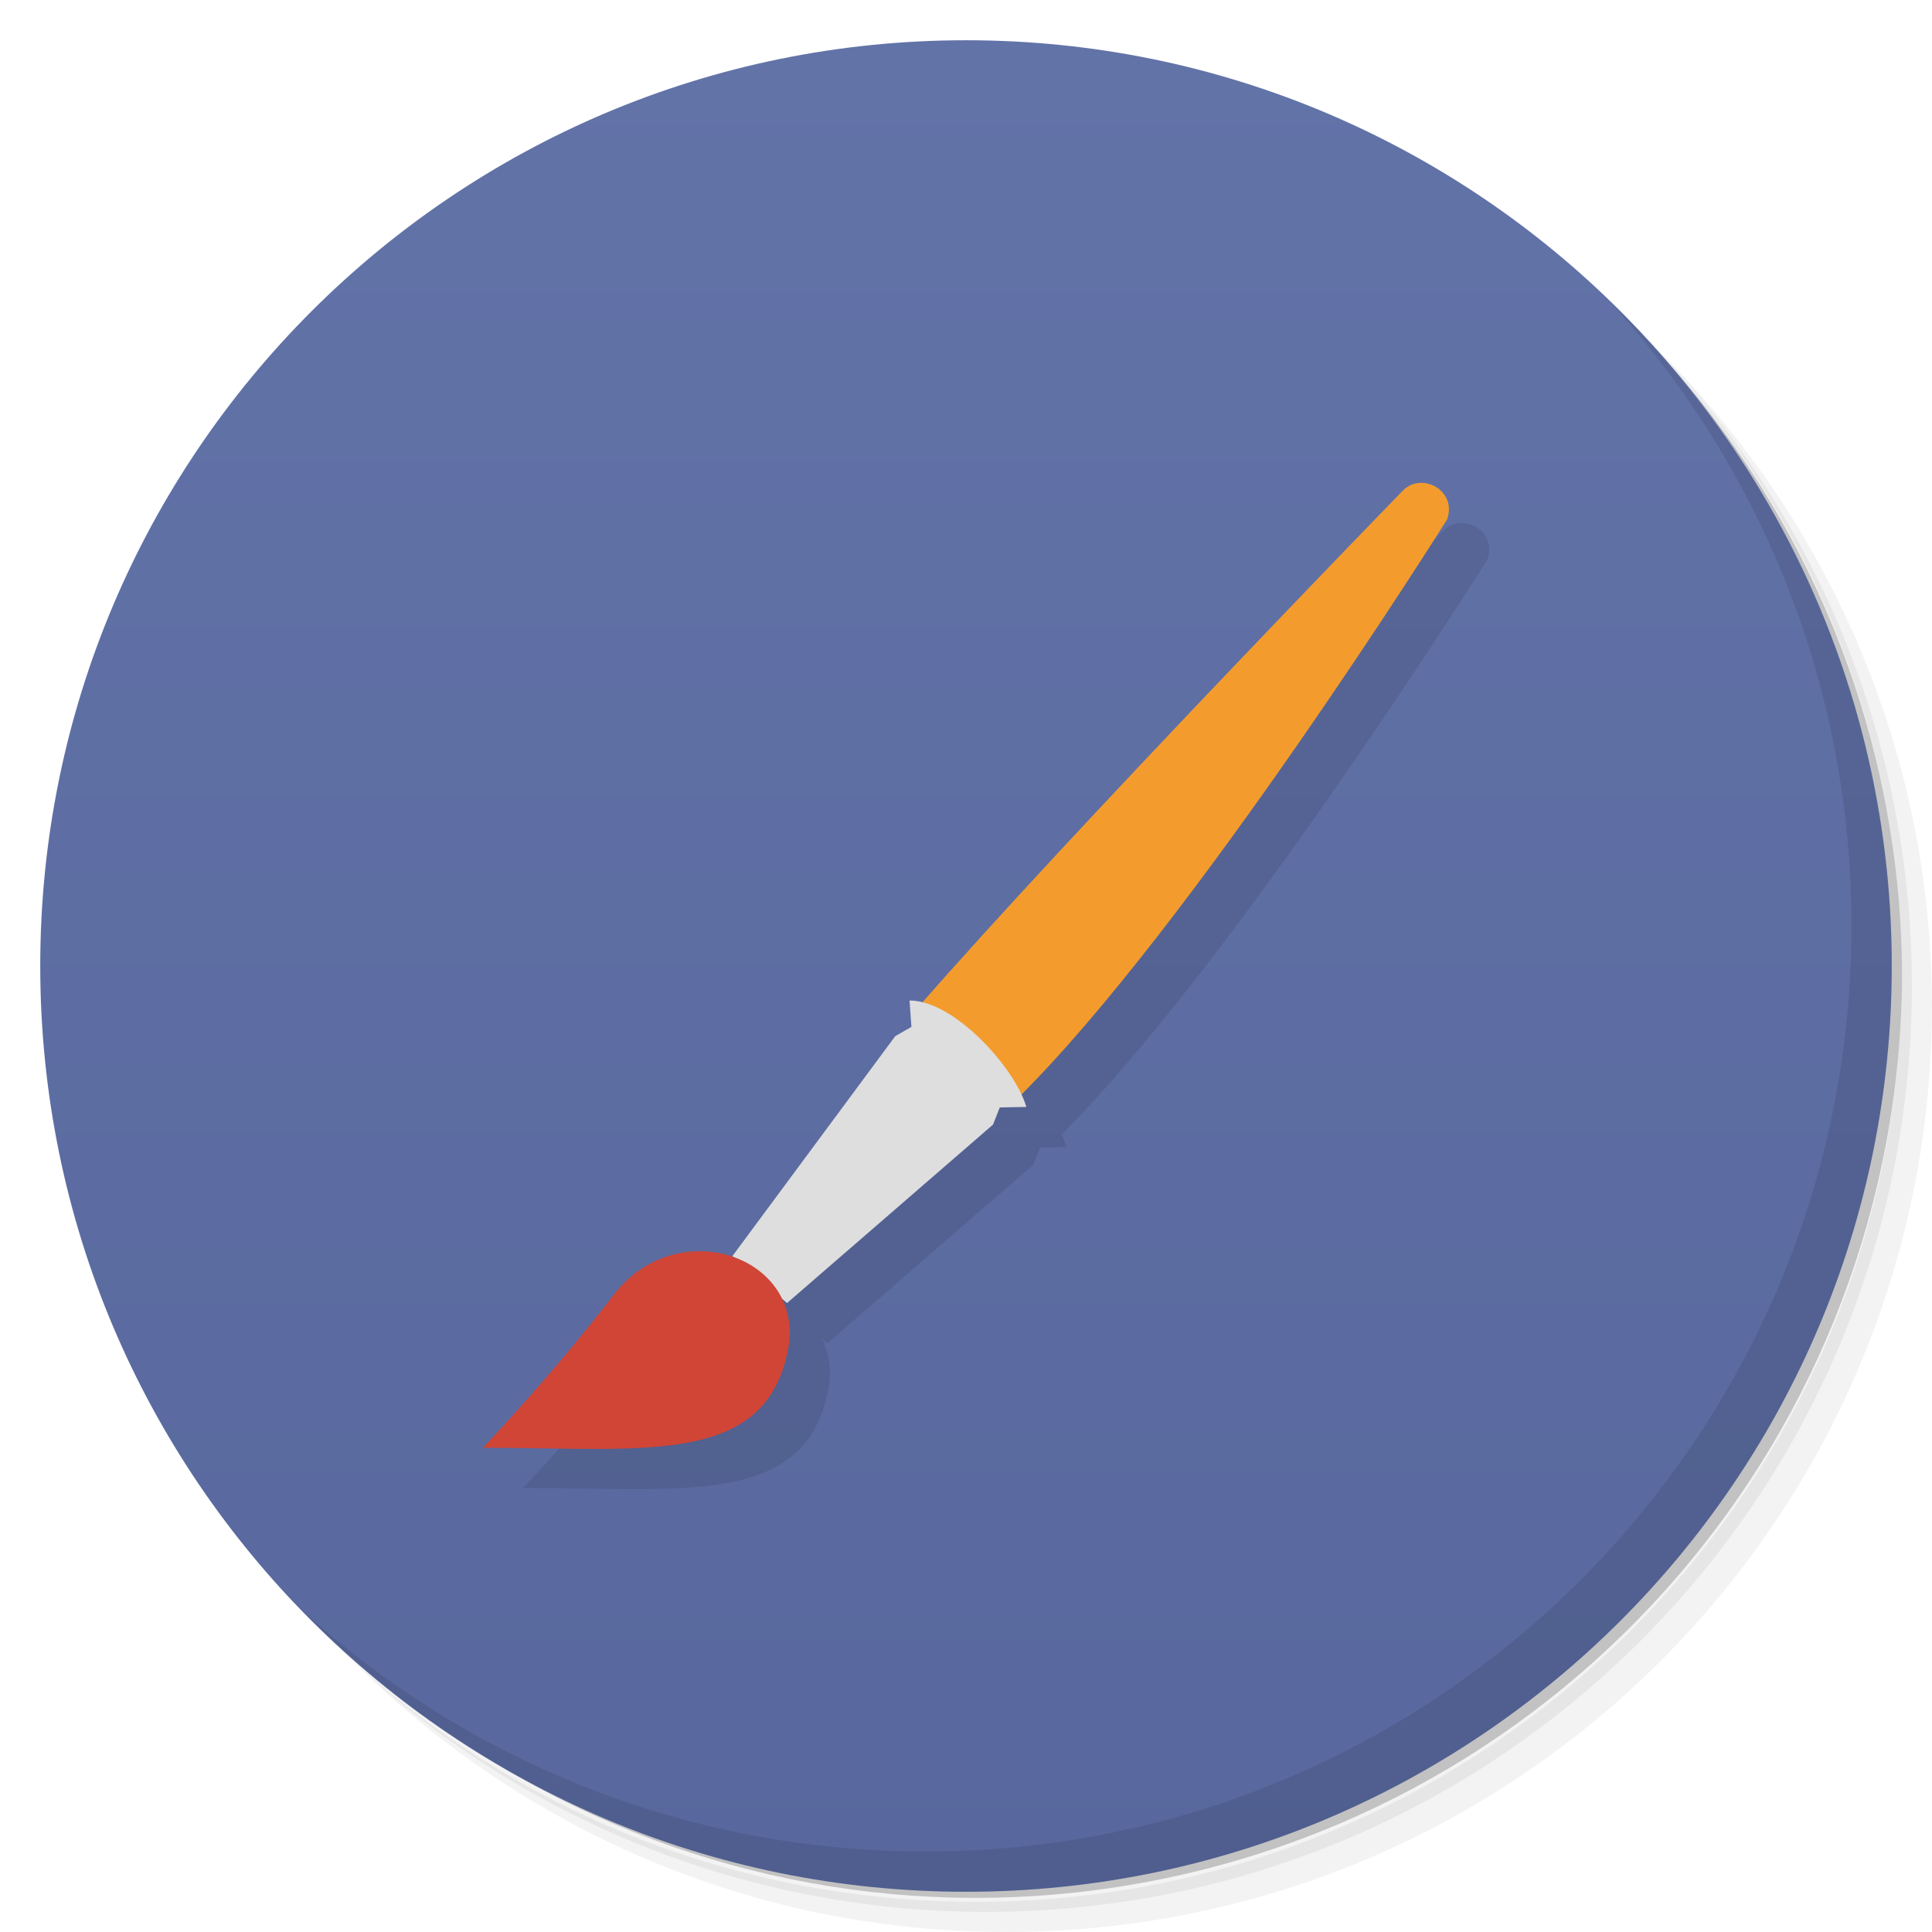
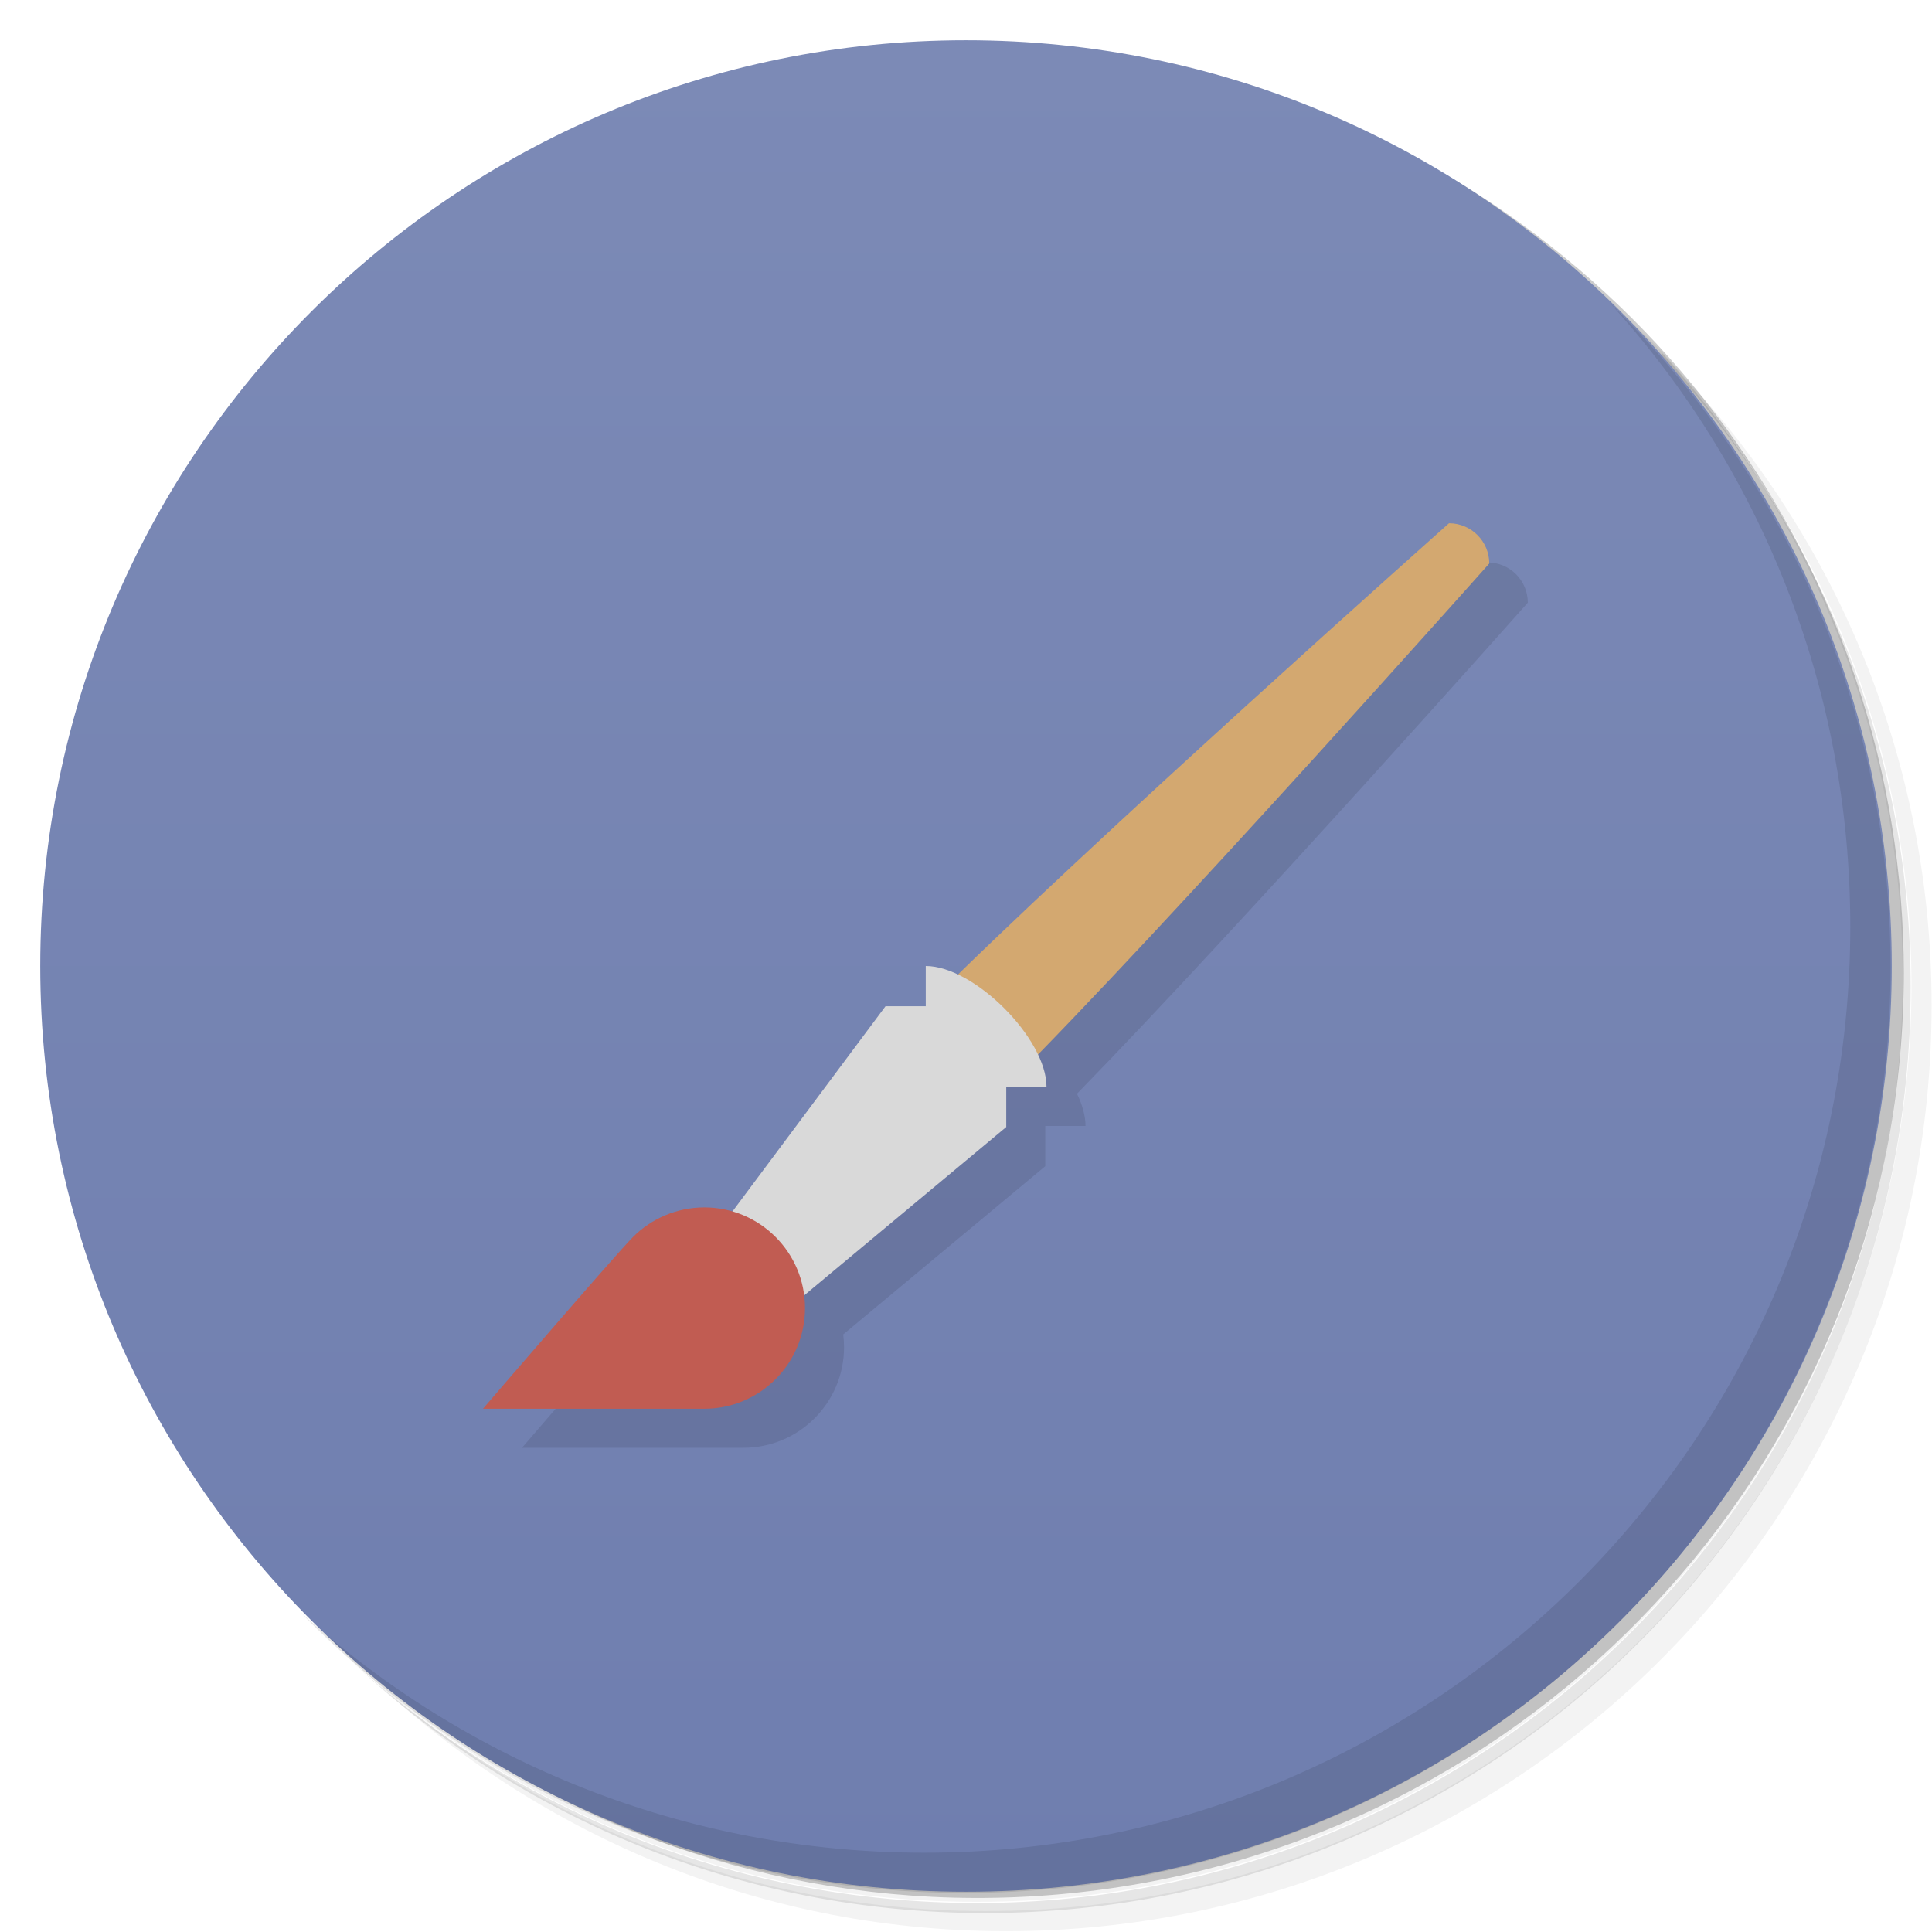
<svg xmlns="http://www.w3.org/2000/svg" version="1.1" viewBox="0 0 48 48">
  <defs>
    <linearGradient id="bg" x1="1" x2="47" gradientTransform="matrix(0 -1 1 0 -1.5e-6 48)" gradientUnits="userSpaceOnUse">
-       <stop style="stop-color:#58689e" offset="0" />
-       <stop style="stop-color:#6273a8" offset="1" />
+       <stop style="stop-color:#6f7eaf" offset="0" />
+       <stop style="stop-color:#7c8ab6" offset="1" />
    </linearGradient>
  </defs>
-   <path d="m36.31 5c5.859 4.062 9.688 10.831 9.688 18.5 0 12.426-10.07 22.5-22.5 22.5-7.669 0-14.438-3.828-18.5-9.688 1.037 1.822 2.306 3.499 3.781 4.969 4.085 3.712 9.514 5.969 15.469 5.969 12.703 0 23-10.298 23-23 0-5.954-2.256-11.384-5.969-15.469-1.469-1.475-3.147-2.744-4.969-3.781zm4.969 3.781c3.854 4.113 6.219 9.637 6.219 15.719 0 12.703-10.297 23-23 23-6.081 0-11.606-2.364-15.719-6.219 4.16 4.144 9.883 6.719 16.219 6.719 12.703 0 23-10.298 23-23 0-6.335-2.575-12.06-6.719-16.219z" style="opacity:.05" />
-   <path d="m41.28 8.781c3.712 4.085 5.969 9.514 5.969 15.469 0 12.703-10.297 23-23 23-5.954 0-11.384-2.256-15.469-5.969 4.113 3.854 9.637 6.219 15.719 6.219 12.703 0 23-10.298 23-23 0-6.081-2.364-11.606-6.219-15.719z" style="opacity:.1" />
-   <path d="m31.25 2.375c8.615 3.154 14.75 11.417 14.75 21.13 0 12.426-10.07 22.5-22.5 22.5-9.708 0-17.971-6.135-21.12-14.75a23 23 0 0 0 44.875-7 23 23 0 0 0-16-21.875z" style="opacity:.2" />
-   <path d="m24 1c12.703 0 23 10.297 23 23s-10.297 23-23 23-23-10.297-23-23 10.297-23 23-23z" style="fill:url(#bg)" />
-   <g transform="translate(1,1)">
-     <g style="opacity:.1">
-       <path transform="translate(-1,-1)" d="m36.244 13c-0.146 0.015-0.289 0.077-0.404 0.201 0 0-8.079 8.314-11.924 12.711-0.108-0.026-0.216-0.055-0.318-0.055l0.047 0.656-0.402 0.229-4.041 5.457-0.002 0.012 0.027 0.023c-0.951-0.338-2.18-0.112-2.992 0.949-1.531 2-3.234 3.781-3.234 3.781v0.004c3.98 0 7 0.477 7.574-2.418 0.098-0.496 0.023-0.932-0.16-1.299l0.141 0.121 5.117-4.434 0.168-0.426 0.658-0.012c-0.027-0.095-0.074-0.202-0.125-0.311 4.332-4.326 10.58-14.287 10.58-14.287 0.194-0.55-0.271-0.948-0.709-0.904z" />
-     </g>
-   </g>
-   <path d="m22.785 25.05 2.449 2.285c4.336-4.25 10.719-14.43 10.719-14.43 0.258-0.734-0.652-1.199-1.113-0.703 0 0-8.25 8.484-12.05 12.848" style="fill:#f39c2d" />
-   <path d="m18.199 31.21 1.355 1.164 5.117-4.434 0.168-0.426 0.66-0.012c-0.266-0.941-1.773-2.645-2.902-2.645l0.047 0.656-0.402 0.23-4.04 5.457" style="fill:#dedede" />
-   <path d="m12 35.969c3.98 0 7 0.477 7.574-2.418 0.461-2.332-2.746-3.449-4.34-1.367-1.531 2-3.234 3.781-3.234 3.781" style="fill:#d04536" />
-   <path d="m40.03 7.531c3.712 4.084 5.969 9.514 5.969 15.469 0 12.703-10.297 23-23 23-5.954 0-11.384-2.256-15.469-5.969 4.178 4.291 10.01 6.969 16.469 6.969 12.703 0 23-10.298 23-23 0-6.462-2.677-12.291-6.969-16.469z" style="opacity:.1" />
+   <path d="m36.3 5c5.86 4.06 9.69 10.8 9.69 18.5 0 12.4-10.1 22.5-22.5 22.5-7.67 0-14.4-3.83-18.5-9.69 1.04 1.82 2.31 3.5 3.78 4.97 4.08 3.71 9.51 5.97 15.5 5.97 12.7 0 23-10.3 23-23 0-5.95-2.26-11.4-5.97-15.5-1.47-1.48-3.15-2.74-4.97-3.78zm4.97 3.78c3.85 4.11 6.22 9.64 6.22 15.7 0 12.7-10.3 23-23 23-6.08 0-11.6-2.36-15.7-6.22 4.16 4.14 9.88 6.72 16.2 6.72 12.7 0 23-10.3 23-23 0-6.34-2.58-12.1-6.72-16.2z" style="opacity:.05" />
+   <path d="m41.3 8.78c3.71 4.08 5.97 9.51 5.97 15.5 0 12.7-10.3 23-23 23-5.95 0-11.4-2.26-15.5-5.97 4.11 3.85 9.64 6.22 15.7 6.22 12.7 0 23-10.3 23-23 0-6.08-2.36-11.6-6.22-15.7z" style="opacity:.1" />
+   <path d="m31.2 2.38c8.62 3.15 14.8 11.4 14.8 21.1 0 12.4-10.1 22.5-22.5 22.5-9.71 0-18-6.14-21.1-14.8a23 23 0 0 0 44.9-7 23 23 0 0 0-16-21.9z" style="opacity:.2" />
+   <path d="m24 1c12.7 0 23 10.3 23 23s-10.3 23-23 23-23-10.3-23-23 10.3-23 23-23z" style="fill:url(#bg)" />
+   <path d="m37 14-20.3 17.7c-0.452 0.452-3.73 4.27-3.73 4.27h5.5c1.38 0 2.5-1.12 2.5-2.5 0-0.107-0.008-0.213-0.021-0.316l5.02-4.18v-1h1c0-0.248-0.078-0.522-0.211-0.801 4.17-4.28 11.2-12.2 11.2-12.2 0-0.552-0.448-1-1-1z" style="opacity:.1" />
+   <path d="m36 13s-9 8-13 12l2 2c4-4 12-13 12-13 0-0.552-0.448-1-1-1z" style="fill:#d3a870" />
+   <path d="m23 24v1h-1l-5.22 7 2.22 1 6-5v-1h1c0-1.2-1.8-3-3-3z" style="fill:#d9d9d9" />
+   <path d="m40 7.53c3.71 4.08 5.97 9.51 5.97 15.5 0 12.7-10.3 23-23 23-5.95 0-11.4-2.26-15.5-5.97 4.18 4.29 10 6.97 16.5 6.97 12.7 0 23-10.3 23-23 0-6.46-2.68-12.3-6.97-16.5z" style="opacity:.1" />
+   <path d="m20 32.5c0 1.38-1.12 2.5-2.5 2.5h-5.5s3.28-3.82 3.73-4.27 1.08-0.732 1.77-0.732c1.38 0 2.5 1.12 2.5 2.5z" style="fill:#c15c52" />
</svg>
